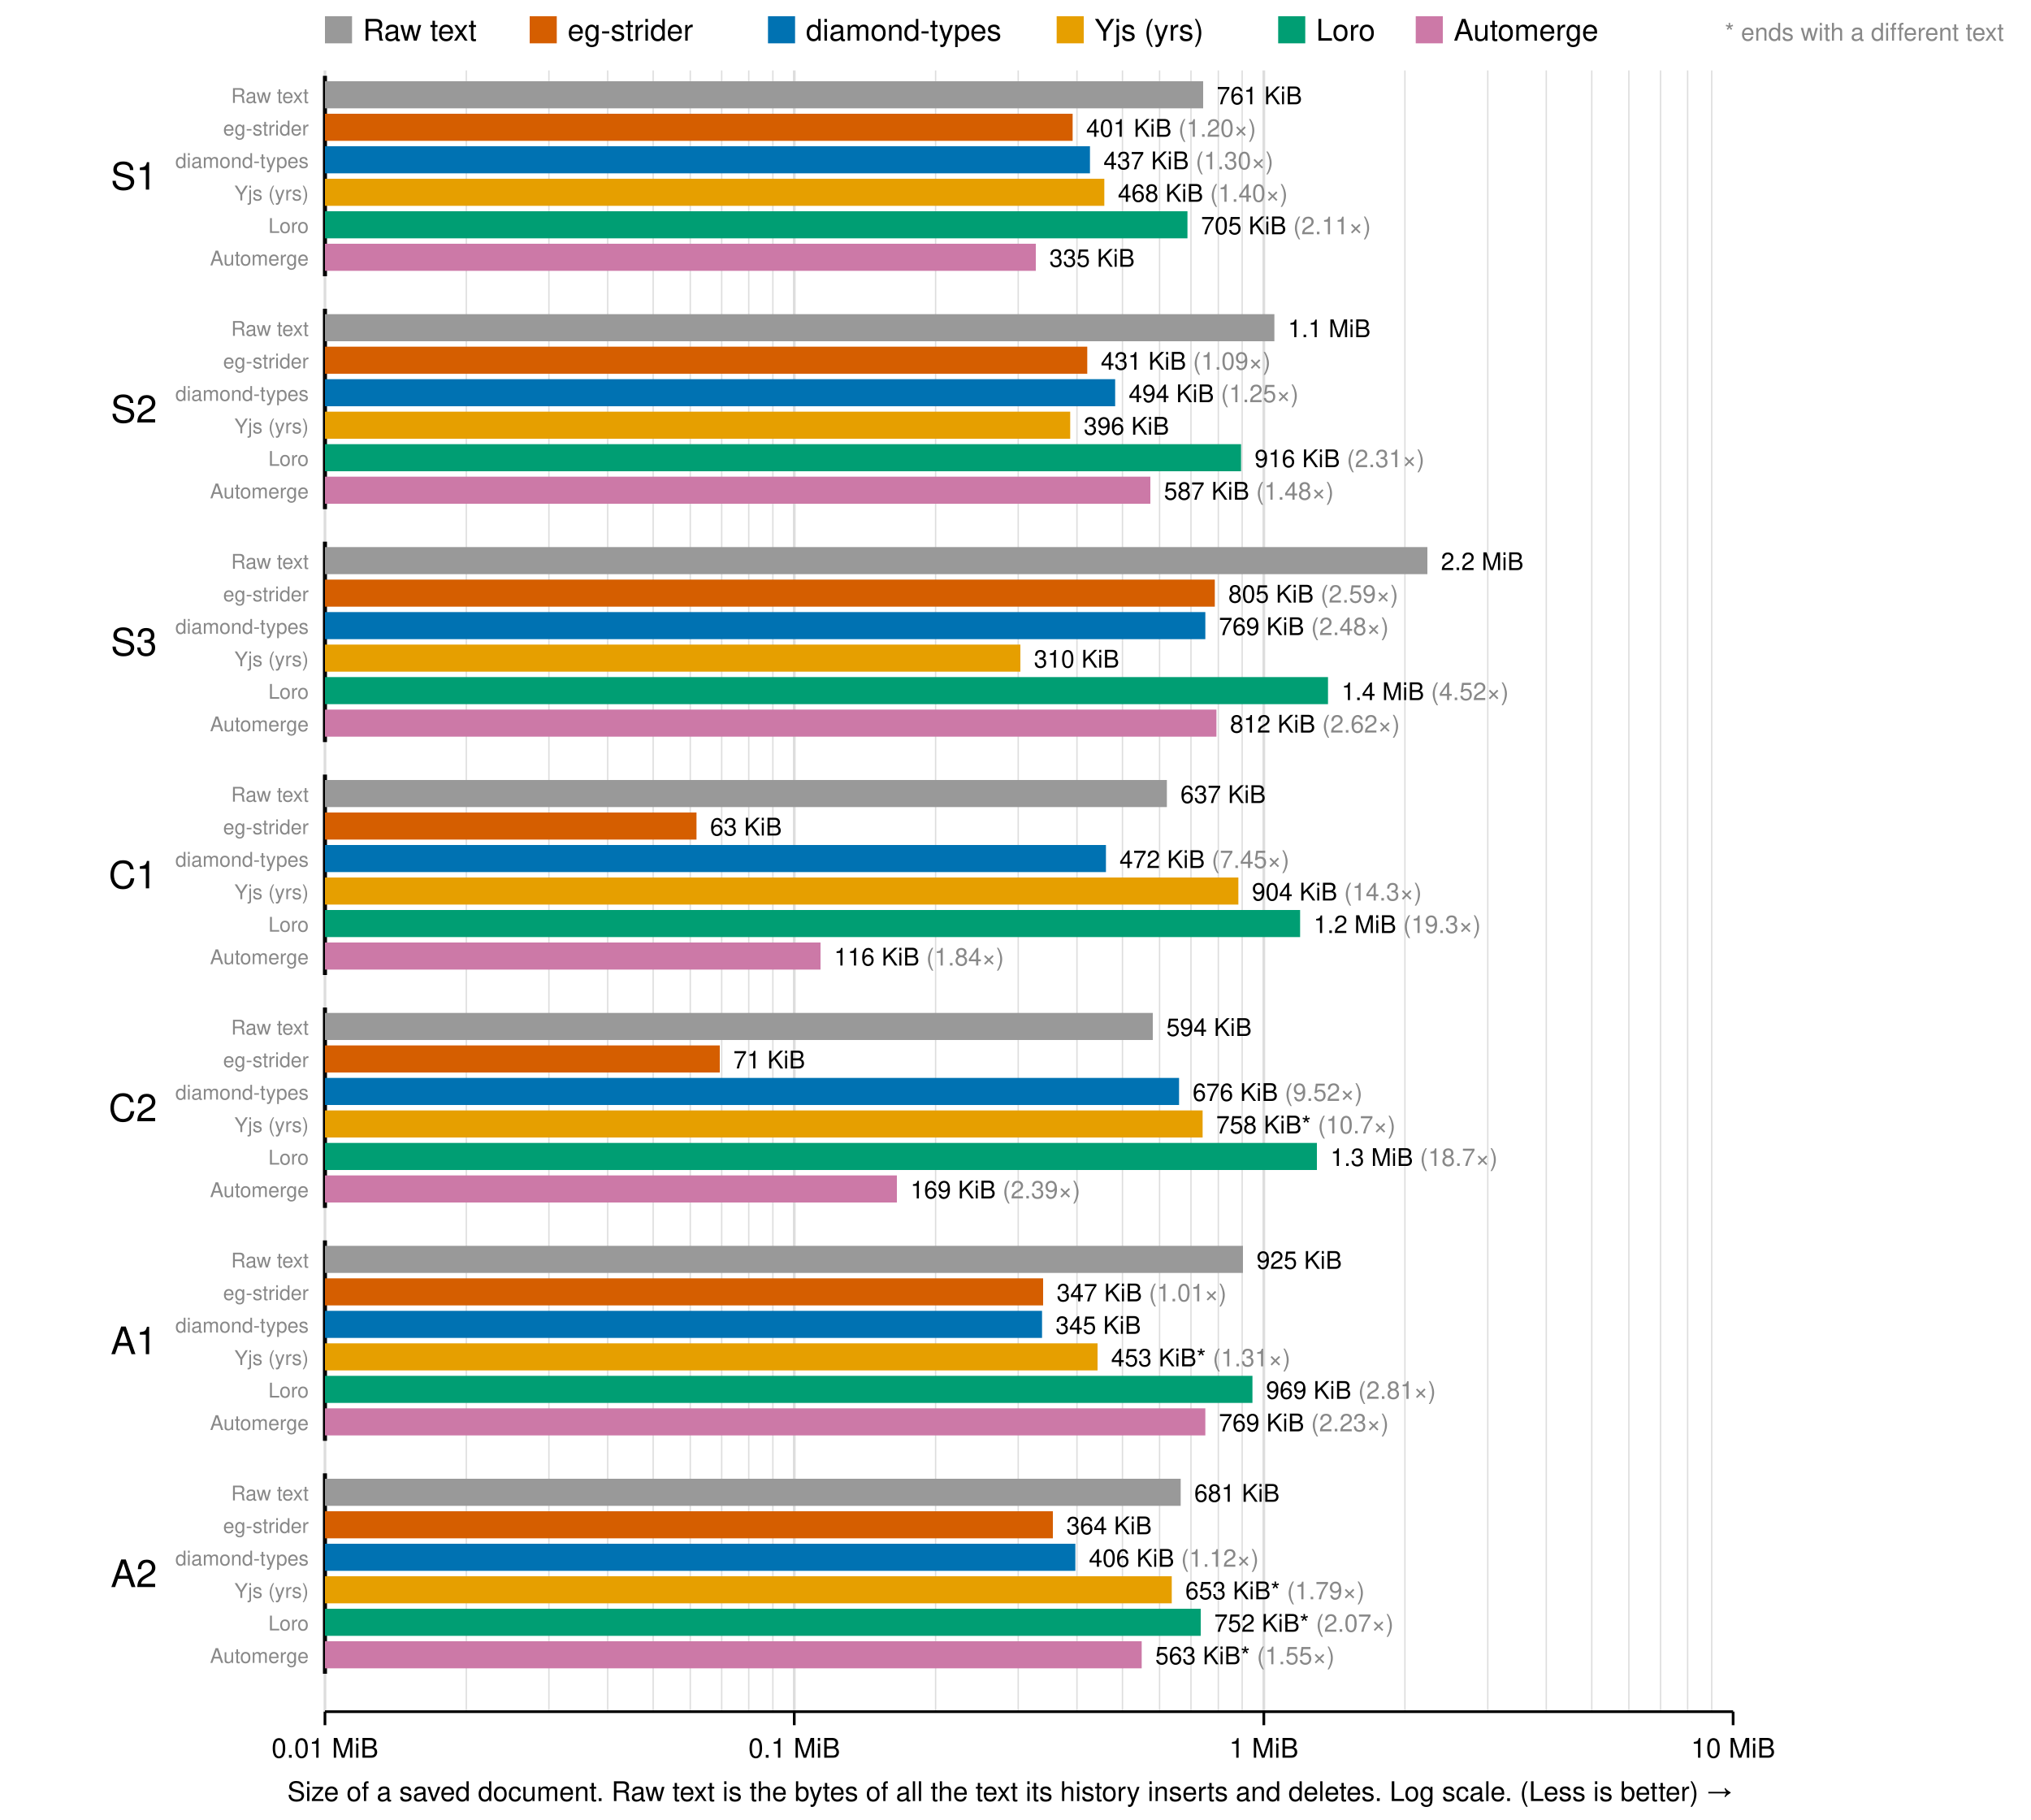
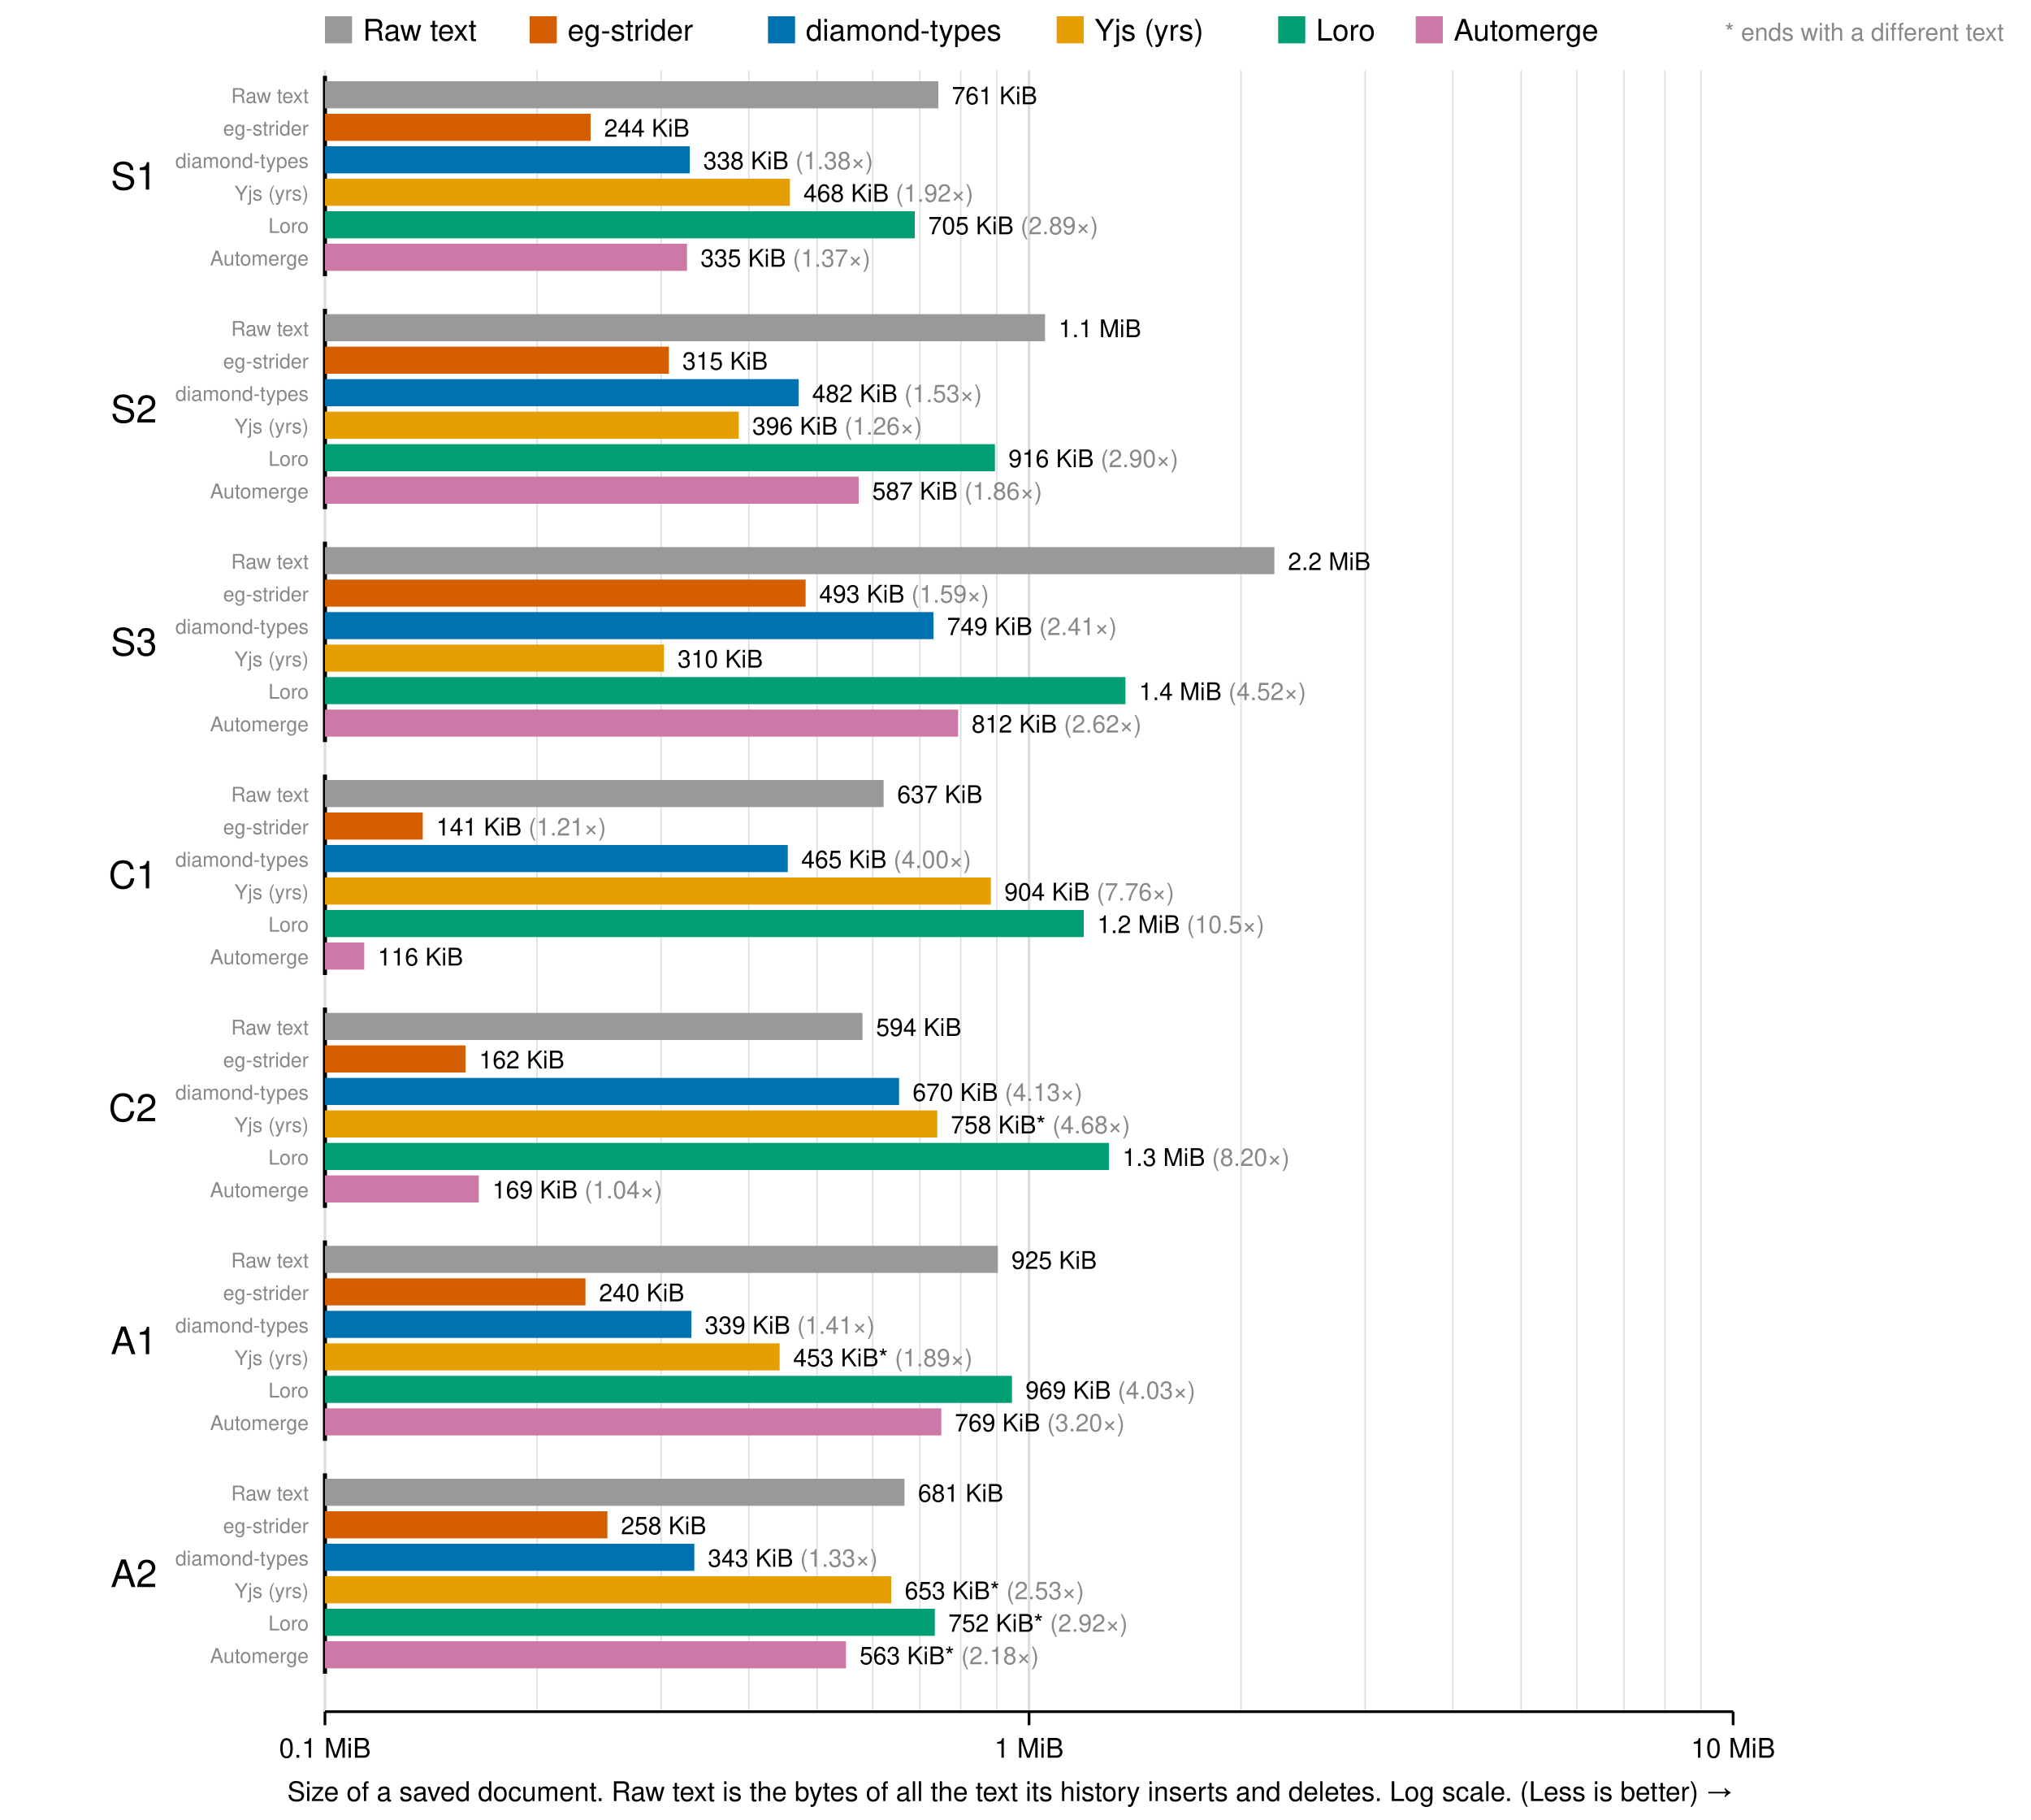
<svg xmlns="http://www.w3.org/2000/svg" viewBox="0 0 750 672" font-family="Helvetica, Arial, sans-serif">
  <rect width="750" height="672" fill="white" />
  <rect x="120" y="6" width="10" height="10" fill="#999999" />
  <text x="134" y="15" font-size="11">Raw text</text>
  <rect x="195.6" y="6" width="10" height="10" fill="#d55e00" />
  <text x="209.6" y="15" font-size="11">eg-strider</text>
  <rect x="283.6" y="6" width="10" height="10" fill="#0072b2" />
  <text x="297.6" y="15" font-size="11">diamond-types</text>
  <rect x="390.2" y="6" width="10" height="10" fill="#e69f00" />
  <text x="404.2" y="15" font-size="11">Yjs (yrs)</text>
  <rect x="472" y="6" width="10" height="10" fill="#009e73" />
  <text x="486" y="15" font-size="11">Loro</text>
  <rect x="522.8" y="6" width="10" height="10" fill="#cc79a7" />
  <text x="536.8" y="15" font-size="11">Automerge</text>
  <text x="740" y="15" font-size="9" fill="#888" text-anchor="end">* ends with a different text</text>
  <line x1="120.0" y1="26" x2="120.0" y2="632" stroke="#ddd" stroke-width="1" />
-   <line x1="172.2" y1="26" x2="172.2" y2="632" stroke="#ddd" stroke-width="0.5" />
-   <line x1="202.7" y1="26" x2="202.7" y2="632" stroke="#ddd" stroke-width="0.5" />
-   <line x1="224.4" y1="26" x2="224.4" y2="632" stroke="#ddd" stroke-width="0.5" />
-   <line x1="241.2" y1="26" x2="241.2" y2="632" stroke="#ddd" stroke-width="0.5" />
-   <line x1="254.9" y1="26" x2="254.9" y2="632" stroke="#ddd" stroke-width="0.5" />
-   <line x1="266.5" y1="26" x2="266.5" y2="632" stroke="#ddd" stroke-width="0.5" />
+   <line x1="198.3" y1="26" x2="198.3" y2="632" stroke="#ddd" stroke-width="0.5" />
+   <line x1="244.1" y1="26" x2="244.1" y2="632" stroke="#ddd" stroke-width="0.5" />
  <line x1="276.5" y1="26" x2="276.5" y2="632" stroke="#ddd" stroke-width="0.5" />
-   <line x1="285.4" y1="26" x2="285.4" y2="632" stroke="#ddd" stroke-width="0.5" />
-   <line x1="293.3" y1="26" x2="293.3" y2="632" stroke="#ddd" stroke-width="1" />
-   <line x1="345.5" y1="26" x2="345.5" y2="632" stroke="#ddd" stroke-width="0.5" />
-   <line x1="376.0" y1="26" x2="376.0" y2="632" stroke="#ddd" stroke-width="0.5" />
-   <line x1="397.7" y1="26" x2="397.7" y2="632" stroke="#ddd" stroke-width="0.5" />
-   <line x1="414.5" y1="26" x2="414.5" y2="632" stroke="#ddd" stroke-width="0.5" />
-   <line x1="428.2" y1="26" x2="428.2" y2="632" stroke="#ddd" stroke-width="0.5" />
-   <line x1="439.8" y1="26" x2="439.8" y2="632" stroke="#ddd" stroke-width="0.5" />
-   <line x1="449.9" y1="26" x2="449.9" y2="632" stroke="#ddd" stroke-width="0.5" />
-   <line x1="458.7" y1="26" x2="458.7" y2="632" stroke="#ddd" stroke-width="0.5" />
-   <line x1="466.7" y1="26" x2="466.7" y2="632" stroke="#ddd" stroke-width="1" />
-   <line x1="518.8" y1="26" x2="518.8" y2="632" stroke="#ddd" stroke-width="0.5" />
-   <line x1="549.4" y1="26" x2="549.4" y2="632" stroke="#ddd" stroke-width="0.5" />
-   <line x1="571.0" y1="26" x2="571.0" y2="632" stroke="#ddd" stroke-width="0.5" />
-   <line x1="587.8" y1="26" x2="587.8" y2="632" stroke="#ddd" stroke-width="0.5" />
-   <line x1="601.5" y1="26" x2="601.5" y2="632" stroke="#ddd" stroke-width="0.5" />
-   <line x1="613.2" y1="26" x2="613.2" y2="632" stroke="#ddd" stroke-width="0.5" />
-   <line x1="623.2" y1="26" x2="623.2" y2="632" stroke="#ddd" stroke-width="0.5" />
-   <line x1="632.1" y1="26" x2="632.1" y2="632" stroke="#ddd" stroke-width="0.5" />
+   <line x1="301.7" y1="26" x2="301.7" y2="632" stroke="#ddd" stroke-width="0.5" />
+   <line x1="322.3" y1="26" x2="322.3" y2="632" stroke="#ddd" stroke-width="0.5" />
+   <line x1="339.7" y1="26" x2="339.7" y2="632" stroke="#ddd" stroke-width="0.5" />
+   <line x1="354.8" y1="26" x2="354.8" y2="632" stroke="#ddd" stroke-width="0.5" />
+   <line x1="368.1" y1="26" x2="368.1" y2="632" stroke="#ddd" stroke-width="0.5" />
+   <line x1="380.0" y1="26" x2="380.0" y2="632" stroke="#ddd" stroke-width="1" />
+   <line x1="458.3" y1="26" x2="458.3" y2="632" stroke="#ddd" stroke-width="0.5" />
+   <line x1="504.1" y1="26" x2="504.1" y2="632" stroke="#ddd" stroke-width="0.5" />
+   <line x1="536.5" y1="26" x2="536.5" y2="632" stroke="#ddd" stroke-width="0.5" />
+   <line x1="561.7" y1="26" x2="561.7" y2="632" stroke="#ddd" stroke-width="0.5" />
+   <line x1="582.3" y1="26" x2="582.3" y2="632" stroke="#ddd" stroke-width="0.5" />
+   <line x1="599.7" y1="26" x2="599.7" y2="632" stroke="#ddd" stroke-width="0.5" />
+   <line x1="614.8" y1="26" x2="614.8" y2="632" stroke="#ddd" stroke-width="0.5" />
+   <line x1="628.1" y1="26" x2="628.1" y2="632" stroke="#ddd" stroke-width="0.5" />
  <line x1="120.0" y1="632" x2="120.0" y2="637" stroke="black" />
-   <text x="120.0" y="649" font-size="10" text-anchor="middle">0.01 MiB</text>
-   <line x1="293.3" y1="632" x2="293.3" y2="637" stroke="black" />
-   <text x="293.3" y="649" font-size="10" text-anchor="middle">0.1 MiB</text>
-   <line x1="466.7" y1="632" x2="466.7" y2="637" stroke="black" />
-   <text x="466.7" y="649" font-size="10" text-anchor="middle">1 MiB</text>
+   <text x="120.0" y="649" font-size="10" text-anchor="middle">0.1 MiB</text>
+   <line x1="380.0" y1="632" x2="380.0" y2="637" stroke="black" />
+   <text x="380.0" y="649" font-size="10" text-anchor="middle">1 MiB</text>
  <line x1="640.0" y1="632" x2="640.0" y2="637" stroke="black" />
  <text x="640.0" y="649" font-size="10" text-anchor="middle">10 MiB</text>
  <line x1="120" y1="632" x2="640" y2="632" stroke="black" />
  <text x="640" y="665" font-size="10" text-anchor="end">Size of a saved document. Raw text is the bytes of all the text its history inserts and deletes. Log scale. (Less is better) →</text>
  <text x="58" y="70.0" font-size="14" text-anchor="end">S1</text>
  <line x1="120" y1="28" x2="120" y2="102" stroke="black" stroke-width="1.5" />
  <text x="114" y="38" font-size="7.5" fill="#888" text-anchor="end">Raw text</text>
-   <rect x="120" y="30" width="324.3" height="10" fill="#999999" />
-   <text x="449.3" y="38.5" font-size="9">761 KiB</text>
+   <rect x="120" y="30" width="226.5" height="10" fill="#999999" />
+   <text x="351.5" y="38.5" font-size="9">761 KiB</text>
  <text x="114" y="50" font-size="7.5" fill="#888" text-anchor="end">eg-strider</text>
-   <rect x="120" y="42" width="276.1" height="10" fill="#d55e00" />
-   <text x="401.1" y="50.5" font-size="9">401 KiB <tspan fill="#888">(1.20×)</tspan>
-   </text>
+   <rect x="120" y="42" width="98.1" height="10" fill="#d55e00" />
+   <text x="223.1" y="50.5" font-size="9">244 KiB</text>
  <text x="114" y="62" font-size="7.5" fill="#888" text-anchor="end">diamond-types</text>
-   <rect x="120" y="54" width="282.5" height="10" fill="#0072b2" />
-   <text x="407.5" y="62.5" font-size="9">437 KiB <tspan fill="#888">(1.30×)</tspan>
+   <rect x="120" y="54" width="134.7" height="10" fill="#0072b2" />
+   <text x="259.7" y="62.5" font-size="9">338 KiB <tspan fill="#888">(1.38×)</tspan>
  </text>
  <text x="114" y="74" font-size="7.5" fill="#888" text-anchor="end">Yjs (yrs)</text>
-   <rect x="120" y="66" width="287.8" height="10" fill="#e69f00" />
-   <text x="412.8" y="74.5" font-size="9">468 KiB <tspan fill="#888">(1.40×)</tspan>
+   <rect x="120" y="66" width="171.7" height="10" fill="#e69f00" />
+   <text x="296.7" y="74.5" font-size="9">468 KiB <tspan fill="#888">(1.92×)</tspan>
  </text>
  <text x="114" y="86" font-size="7.5" fill="#888" text-anchor="end">Loro</text>
-   <rect x="120" y="78" width="318.5" height="10" fill="#009e73" />
-   <text x="443.5" y="86.5" font-size="9">705 KiB <tspan fill="#888">(2.11×)</tspan>
+   <rect x="120" y="78" width="217.8" height="10" fill="#009e73" />
+   <text x="342.8" y="86.5" font-size="9">705 KiB <tspan fill="#888">(2.89×)</tspan>
  </text>
  <text x="114" y="98" font-size="7.5" fill="#888" text-anchor="end">Automerge</text>
-   <rect x="120" y="90" width="262.5" height="10" fill="#cc79a7" />
-   <text x="387.5" y="98.5" font-size="9">335 KiB</text>
+   <rect x="120" y="90" width="133.7" height="10" fill="#cc79a7" />
+   <text x="258.7" y="98.5" font-size="9">335 KiB <tspan fill="#888">(1.37×)</tspan>
+   </text>
  <text x="58" y="156.0" font-size="14" text-anchor="end">S2</text>
  <line x1="120" y1="114" x2="120" y2="188" stroke="black" stroke-width="1.5" />
  <text x="114" y="124" font-size="7.5" fill="#888" text-anchor="end">Raw text</text>
-   <rect x="120" y="116" width="350.6" height="10" fill="#999999" />
-   <text x="475.6" y="124.5" font-size="9">1.1 MiB</text>
+   <rect x="120" y="116" width="265.9" height="10" fill="#999999" />
+   <text x="390.9" y="124.5" font-size="9">1.1 MiB</text>
  <text x="114" y="136" font-size="7.5" fill="#888" text-anchor="end">eg-strider</text>
-   <rect x="120" y="128" width="281.5" height="10" fill="#d55e00" />
-   <text x="406.5" y="136.5" font-size="9">431 KiB <tspan fill="#888">(1.09×)</tspan>
-   </text>
+   <rect x="120" y="128" width="127.0" height="10" fill="#d55e00" />
+   <text x="252.0" y="136.5" font-size="9">315 KiB</text>
  <text x="114" y="148" font-size="7.5" fill="#888" text-anchor="end">diamond-types</text>
-   <rect x="120" y="140" width="291.8" height="10" fill="#0072b2" />
-   <text x="416.8" y="148.5" font-size="9">494 KiB <tspan fill="#888">(1.25×)</tspan>
+   <rect x="120" y="140" width="174.9" height="10" fill="#0072b2" />
+   <text x="299.9" y="148.5" font-size="9">482 KiB <tspan fill="#888">(1.53×)</tspan>
  </text>
  <text x="114" y="160" font-size="7.5" fill="#888" text-anchor="end">Yjs (yrs)</text>
-   <rect x="120" y="152" width="275.2" height="10" fill="#e69f00" />
-   <text x="400.2" y="160.5" font-size="9">396 KiB</text>
+   <rect x="120" y="152" width="152.8" height="10" fill="#e69f00" />
+   <text x="277.8" y="160.5" font-size="9">396 KiB <tspan fill="#888">(1.26×)</tspan>
+   </text>
  <text x="114" y="172" font-size="7.5" fill="#888" text-anchor="end">Loro</text>
-   <rect x="120" y="164" width="338.3" height="10" fill="#009e73" />
-   <text x="463.3" y="172.5" font-size="9">916 KiB <tspan fill="#888">(2.31×)</tspan>
+   <rect x="120" y="164" width="247.4" height="10" fill="#009e73" />
+   <text x="372.4" y="172.5" font-size="9">916 KiB <tspan fill="#888">(2.90×)</tspan>
  </text>
  <text x="114" y="184" font-size="7.5" fill="#888" text-anchor="end">Automerge</text>
-   <rect x="120" y="176" width="304.8" height="10" fill="#cc79a7" />
-   <text x="429.8" y="184.5" font-size="9">587 KiB <tspan fill="#888">(1.48×)</tspan>
+   <rect x="120" y="176" width="197.1" height="10" fill="#cc79a7" />
+   <text x="322.1" y="184.5" font-size="9">587 KiB <tspan fill="#888">(1.86×)</tspan>
  </text>
  <text x="58" y="242.0" font-size="14" text-anchor="end">S3</text>
  <line x1="120" y1="200" x2="120" y2="274" stroke="black" stroke-width="1.5" />
  <text x="114" y="210" font-size="7.5" fill="#888" text-anchor="end">Raw text</text>
-   <rect x="120" y="202" width="407.1" height="10" fill="#999999" />
-   <text x="532.1" y="210.5" font-size="9">2.2 MiB</text>
+   <rect x="120" y="202" width="350.6" height="10" fill="#999999" />
+   <text x="475.6" y="210.5" font-size="9">2.2 MiB</text>
  <text x="114" y="222" font-size="7.5" fill="#888" text-anchor="end">eg-strider</text>
-   <rect x="120" y="214" width="328.6" height="10" fill="#d55e00" />
-   <text x="453.6" y="222.5" font-size="9">805 KiB <tspan fill="#888">(2.59×)</tspan>
+   <rect x="120" y="214" width="177.5" height="10" fill="#d55e00" />
+   <text x="302.5" y="222.5" font-size="9">493 KiB <tspan fill="#888">(1.59×)</tspan>
  </text>
  <text x="114" y="234" font-size="7.5" fill="#888" text-anchor="end">diamond-types</text>
-   <rect x="120" y="226" width="325.1" height="10" fill="#0072b2" />
-   <text x="450.1" y="234.5" font-size="9">769 KiB <tspan fill="#888">(2.48×)</tspan>
+   <rect x="120" y="226" width="224.7" height="10" fill="#0072b2" />
+   <text x="349.7" y="234.5" font-size="9">749 KiB <tspan fill="#888">(2.41×)</tspan>
  </text>
  <text x="114" y="246" font-size="7.5" fill="#888" text-anchor="end">Yjs (yrs)</text>
-   <rect x="120" y="238" width="256.8" height="10" fill="#e69f00" />
-   <text x="381.8" y="246.5" font-size="9">310 KiB</text>
+   <rect x="120" y="238" width="125.2" height="10" fill="#e69f00" />
+   <text x="250.2" y="246.5" font-size="9">310 KiB</text>
  <text x="114" y="258" font-size="7.5" fill="#888" text-anchor="end">Loro</text>
-   <rect x="120" y="250" width="370.4" height="10" fill="#009e73" />
-   <text x="495.4" y="258.5" font-size="9">1.4 MiB <tspan fill="#888">(4.52×)</tspan>
+   <rect x="120" y="250" width="295.6" height="10" fill="#009e73" />
+   <text x="420.6" y="258.5" font-size="9">1.4 MiB <tspan fill="#888">(4.52×)</tspan>
  </text>
  <text x="114" y="270" font-size="7.5" fill="#888" text-anchor="end">Automerge</text>
-   <rect x="120" y="262" width="329.2" height="10" fill="#cc79a7" />
-   <text x="454.2" y="270.5" font-size="9">812 KiB <tspan fill="#888">(2.62×)</tspan>
+   <rect x="120" y="262" width="233.8" height="10" fill="#cc79a7" />
+   <text x="358.8" y="270.5" font-size="9">812 KiB <tspan fill="#888">(2.62×)</tspan>
  </text>
  <text x="58" y="328.0" font-size="14" text-anchor="end">C1</text>
  <line x1="120" y1="286" x2="120" y2="360" stroke="black" stroke-width="1.5" />
  <text x="114" y="296" font-size="7.5" fill="#888" text-anchor="end">Raw text</text>
-   <rect x="120" y="288" width="310.9" height="10" fill="#999999" />
-   <text x="435.9" y="296.5" font-size="9">637 KiB</text>
+   <rect x="120" y="288" width="206.3" height="10" fill="#999999" />
+   <text x="331.3" y="296.5" font-size="9">637 KiB</text>
  <text x="114" y="308" font-size="7.5" fill="#888" text-anchor="end">eg-strider</text>
-   <rect x="120" y="300" width="137.2" height="10" fill="#d55e00" />
-   <text x="262.2" y="308.5" font-size="9">63 KiB</text>
+   <rect x="120" y="300" width="36.1" height="10" fill="#d55e00" />
+   <text x="161.1" y="308.5" font-size="9">141 KiB <tspan fill="#888">(1.21×)</tspan>
+   </text>
  <text x="114" y="320" font-size="7.5" fill="#888" text-anchor="end">diamond-types</text>
-   <rect x="120" y="312" width="288.4" height="10" fill="#0072b2" />
-   <text x="413.4" y="320.5" font-size="9">472 KiB <tspan fill="#888">(7.45×)</tspan>
+   <rect x="120" y="312" width="170.9" height="10" fill="#0072b2" />
+   <text x="295.9" y="320.5" font-size="9">465 KiB <tspan fill="#888">(4.00×)</tspan>
  </text>
  <text x="114" y="332" font-size="7.5" fill="#888" text-anchor="end">Yjs (yrs)</text>
-   <rect x="120" y="324" width="337.3" height="10" fill="#e69f00" />
-   <text x="462.3" y="332.5" font-size="9">904 KiB <tspan fill="#888">(14.3×)</tspan>
+   <rect x="120" y="324" width="245.9" height="10" fill="#e69f00" />
+   <text x="370.9" y="332.5" font-size="9">904 KiB <tspan fill="#888">(7.76×)</tspan>
  </text>
  <text x="114" y="344" font-size="7.5" fill="#888" text-anchor="end">Loro</text>
-   <rect x="120" y="336" width="360.1" height="10" fill="#009e73" />
-   <text x="485.1" y="344.5" font-size="9">1.2 MiB <tspan fill="#888">(19.3×)</tspan>
+   <rect x="120" y="336" width="280.2" height="10" fill="#009e73" />
+   <text x="405.2" y="344.5" font-size="9">1.2 MiB <tspan fill="#888">(10.5×)</tspan>
  </text>
  <text x="114" y="356" font-size="7.5" fill="#888" text-anchor="end">Automerge</text>
-   <rect x="120" y="348" width="183.0" height="10" fill="#cc79a7" />
-   <text x="308.0" y="356.5" font-size="9">116 KiB <tspan fill="#888">(1.84×)</tspan>
-   </text>
+   <rect x="120" y="348" width="14.5" height="10" fill="#cc79a7" />
+   <text x="139.5" y="356.5" font-size="9">116 KiB</text>
  <text x="58" y="414.0" font-size="14" text-anchor="end">C2</text>
  <line x1="120" y1="372" x2="120" y2="446" stroke="black" stroke-width="1.5" />
  <text x="114" y="382" font-size="7.5" fill="#888" text-anchor="end">Raw text</text>
-   <rect x="120" y="374" width="305.7" height="10" fill="#999999" />
-   <text x="430.7" y="382.5" font-size="9">594 KiB</text>
+   <rect x="120" y="374" width="198.5" height="10" fill="#999999" />
+   <text x="323.5" y="382.5" font-size="9">594 KiB</text>
  <text x="114" y="394" font-size="7.5" fill="#888" text-anchor="end">eg-strider</text>
-   <rect x="120" y="386" width="145.8" height="10" fill="#d55e00" />
-   <text x="270.8" y="394.5" font-size="9">71 KiB</text>
+   <rect x="120" y="386" width="51.9" height="10" fill="#d55e00" />
+   <text x="176.9" y="394.5" font-size="9">162 KiB</text>
  <text x="114" y="406" font-size="7.5" fill="#888" text-anchor="end">diamond-types</text>
-   <rect x="120" y="398" width="315.4" height="10" fill="#0072b2" />
-   <text x="440.4" y="406.5" font-size="9">676 KiB <tspan fill="#888">(9.52×)</tspan>
+   <rect x="120" y="398" width="212.0" height="10" fill="#0072b2" />
+   <text x="337.0" y="406.5" font-size="9">670 KiB <tspan fill="#888">(4.13×)</tspan>
  </text>
  <text x="114" y="418" font-size="7.5" fill="#888" text-anchor="end">Yjs (yrs)</text>
-   <rect x="120" y="410" width="324.1" height="10" fill="#e69f00" />
-   <text x="449.1" y="418.5" font-size="9">758 KiB* <tspan fill="#888">(10.7×)</tspan>
+   <rect x="120" y="410" width="226.1" height="10" fill="#e69f00" />
+   <text x="351.1" y="418.5" font-size="9">758 KiB* <tspan fill="#888">(4.68×)</tspan>
  </text>
  <text x="114" y="430" font-size="7.5" fill="#888" text-anchor="end">Loro</text>
-   <rect x="120" y="422" width="366.3" height="10" fill="#009e73" />
-   <text x="491.3" y="430.5" font-size="9">1.3 MiB <tspan fill="#888">(18.7×)</tspan>
+   <rect x="120" y="422" width="289.5" height="10" fill="#009e73" />
+   <text x="414.5" y="430.5" font-size="9">1.3 MiB <tspan fill="#888">(8.20×)</tspan>
  </text>
  <text x="114" y="442" font-size="7.5" fill="#888" text-anchor="end">Automerge</text>
-   <rect x="120" y="434" width="211.2" height="10" fill="#cc79a7" />
-   <text x="336.2" y="442.5" font-size="9">169 KiB <tspan fill="#888">(2.39×)</tspan>
+   <rect x="120" y="434" width="56.8" height="10" fill="#cc79a7" />
+   <text x="181.8" y="442.5" font-size="9">169 KiB <tspan fill="#888">(1.04×)</tspan>
  </text>
  <text x="58" y="500.0" font-size="14" text-anchor="end">A1</text>
  <line x1="120" y1="458" x2="120" y2="532" stroke="black" stroke-width="1.5" />
  <text x="114" y="468" font-size="7.5" fill="#888" text-anchor="end">Raw text</text>
-   <rect x="120" y="460" width="339.0" height="10" fill="#999999" />
-   <text x="464.0" y="468.5" font-size="9">925 KiB</text>
+   <rect x="120" y="460" width="248.5" height="10" fill="#999999" />
+   <text x="373.5" y="468.5" font-size="9">925 KiB</text>
  <text x="114" y="480" font-size="7.5" fill="#888" text-anchor="end">eg-strider</text>
-   <rect x="120" y="472" width="265.2" height="10" fill="#d55e00" />
-   <text x="390.2" y="480.5" font-size="9">347 KiB <tspan fill="#888">(1.01×)</tspan>
-   </text>
+   <rect x="120" y="472" width="96.2" height="10" fill="#d55e00" />
+   <text x="221.2" y="480.5" font-size="9">240 KiB</text>
  <text x="114" y="492" font-size="7.5" fill="#888" text-anchor="end">diamond-types</text>
-   <rect x="120" y="484" width="264.8" height="10" fill="#0072b2" />
-   <text x="389.8" y="492.5" font-size="9">345 KiB</text>
+   <rect x="120" y="484" width="135.3" height="10" fill="#0072b2" />
+   <text x="260.3" y="492.5" font-size="9">339 KiB <tspan fill="#888">(1.41×)</tspan>
+   </text>
  <text x="114" y="504" font-size="7.5" fill="#888" text-anchor="end">Yjs (yrs)</text>
-   <rect x="120" y="496" width="285.3" height="10" fill="#e69f00" />
-   <text x="410.3" y="504.5" font-size="9">453 KiB* <tspan fill="#888">(1.31×)</tspan>
+   <rect x="120" y="496" width="167.9" height="10" fill="#e69f00" />
+   <text x="292.9" y="504.5" font-size="9">453 KiB* <tspan fill="#888">(1.89×)</tspan>
  </text>
  <text x="114" y="516" font-size="7.5" fill="#888" text-anchor="end">Loro</text>
-   <rect x="120" y="508" width="342.5" height="10" fill="#009e73" />
-   <text x="467.5" y="516.5" font-size="9">969 KiB <tspan fill="#888">(2.81×)</tspan>
+   <rect x="120" y="508" width="253.7" height="10" fill="#009e73" />
+   <text x="378.7" y="516.5" font-size="9">969 KiB <tspan fill="#888">(4.03×)</tspan>
  </text>
  <text x="114" y="528" font-size="7.5" fill="#888" text-anchor="end">Automerge</text>
-   <rect x="120" y="520" width="325.1" height="10" fill="#cc79a7" />
-   <text x="450.1" y="528.5" font-size="9">769 KiB <tspan fill="#888">(2.23×)</tspan>
+   <rect x="120" y="520" width="227.6" height="10" fill="#cc79a7" />
+   <text x="352.6" y="528.5" font-size="9">769 KiB <tspan fill="#888">(3.20×)</tspan>
  </text>
  <text x="58" y="586.0" font-size="14" text-anchor="end">A2</text>
  <line x1="120" y1="544" x2="120" y2="618" stroke="black" stroke-width="1.5" />
  <text x="114" y="554" font-size="7.5" fill="#888" text-anchor="end">Raw text</text>
-   <rect x="120" y="546" width="316.0" height="10" fill="#999999" />
-   <text x="441.0" y="554.5" font-size="9">681 KiB</text>
+   <rect x="120" y="546" width="214.0" height="10" fill="#999999" />
+   <text x="339.0" y="554.5" font-size="9">681 KiB</text>
  <text x="114" y="566" font-size="7.5" fill="#888" text-anchor="end">eg-strider</text>
-   <rect x="120" y="558" width="268.8" height="10" fill="#d55e00" />
-   <text x="393.8" y="566.5" font-size="9">364 KiB</text>
+   <rect x="120" y="558" width="104.3" height="10" fill="#d55e00" />
+   <text x="229.3" y="566.5" font-size="9">258 KiB</text>
  <text x="114" y="578" font-size="7.5" fill="#888" text-anchor="end">diamond-types</text>
-   <rect x="120" y="570" width="277.1" height="10" fill="#0072b2" />
-   <text x="402.1" y="578.5" font-size="9">406 KiB <tspan fill="#888">(1.12×)</tspan>
+   <rect x="120" y="570" width="136.4" height="10" fill="#0072b2" />
+   <text x="261.4" y="578.5" font-size="9">343 KiB <tspan fill="#888">(1.33×)</tspan>
  </text>
  <text x="114" y="590" font-size="7.5" fill="#888" text-anchor="end">Yjs (yrs)</text>
-   <rect x="120" y="582" width="312.7" height="10" fill="#e69f00" />
-   <text x="437.7" y="590.5" font-size="9">653 KiB* <tspan fill="#888">(1.79×)</tspan>
+   <rect x="120" y="582" width="209.1" height="10" fill="#e69f00" />
+   <text x="334.1" y="590.5" font-size="9">653 KiB* <tspan fill="#888">(2.53×)</tspan>
  </text>
  <text x="114" y="602" font-size="7.5" fill="#888" text-anchor="end">Loro</text>
-   <rect x="120" y="594" width="323.4" height="10" fill="#009e73" />
-   <text x="448.4" y="602.5" font-size="9">752 KiB* <tspan fill="#888">(2.07×)</tspan>
+   <rect x="120" y="594" width="225.2" height="10" fill="#009e73" />
+   <text x="350.2" y="602.5" font-size="9">752 KiB* <tspan fill="#888">(2.92×)</tspan>
  </text>
  <text x="114" y="614" font-size="7.5" fill="#888" text-anchor="end">Automerge</text>
-   <rect x="120" y="606" width="301.6" height="10" fill="#cc79a7" />
-   <text x="426.6" y="614.5" font-size="9">563 KiB* <tspan fill="#888">(1.55×)</tspan>
+   <rect x="120" y="606" width="192.4" height="10" fill="#cc79a7" />
+   <text x="317.4" y="614.5" font-size="9">563 KiB* <tspan fill="#888">(2.18×)</tspan>
  </text>
</svg>
